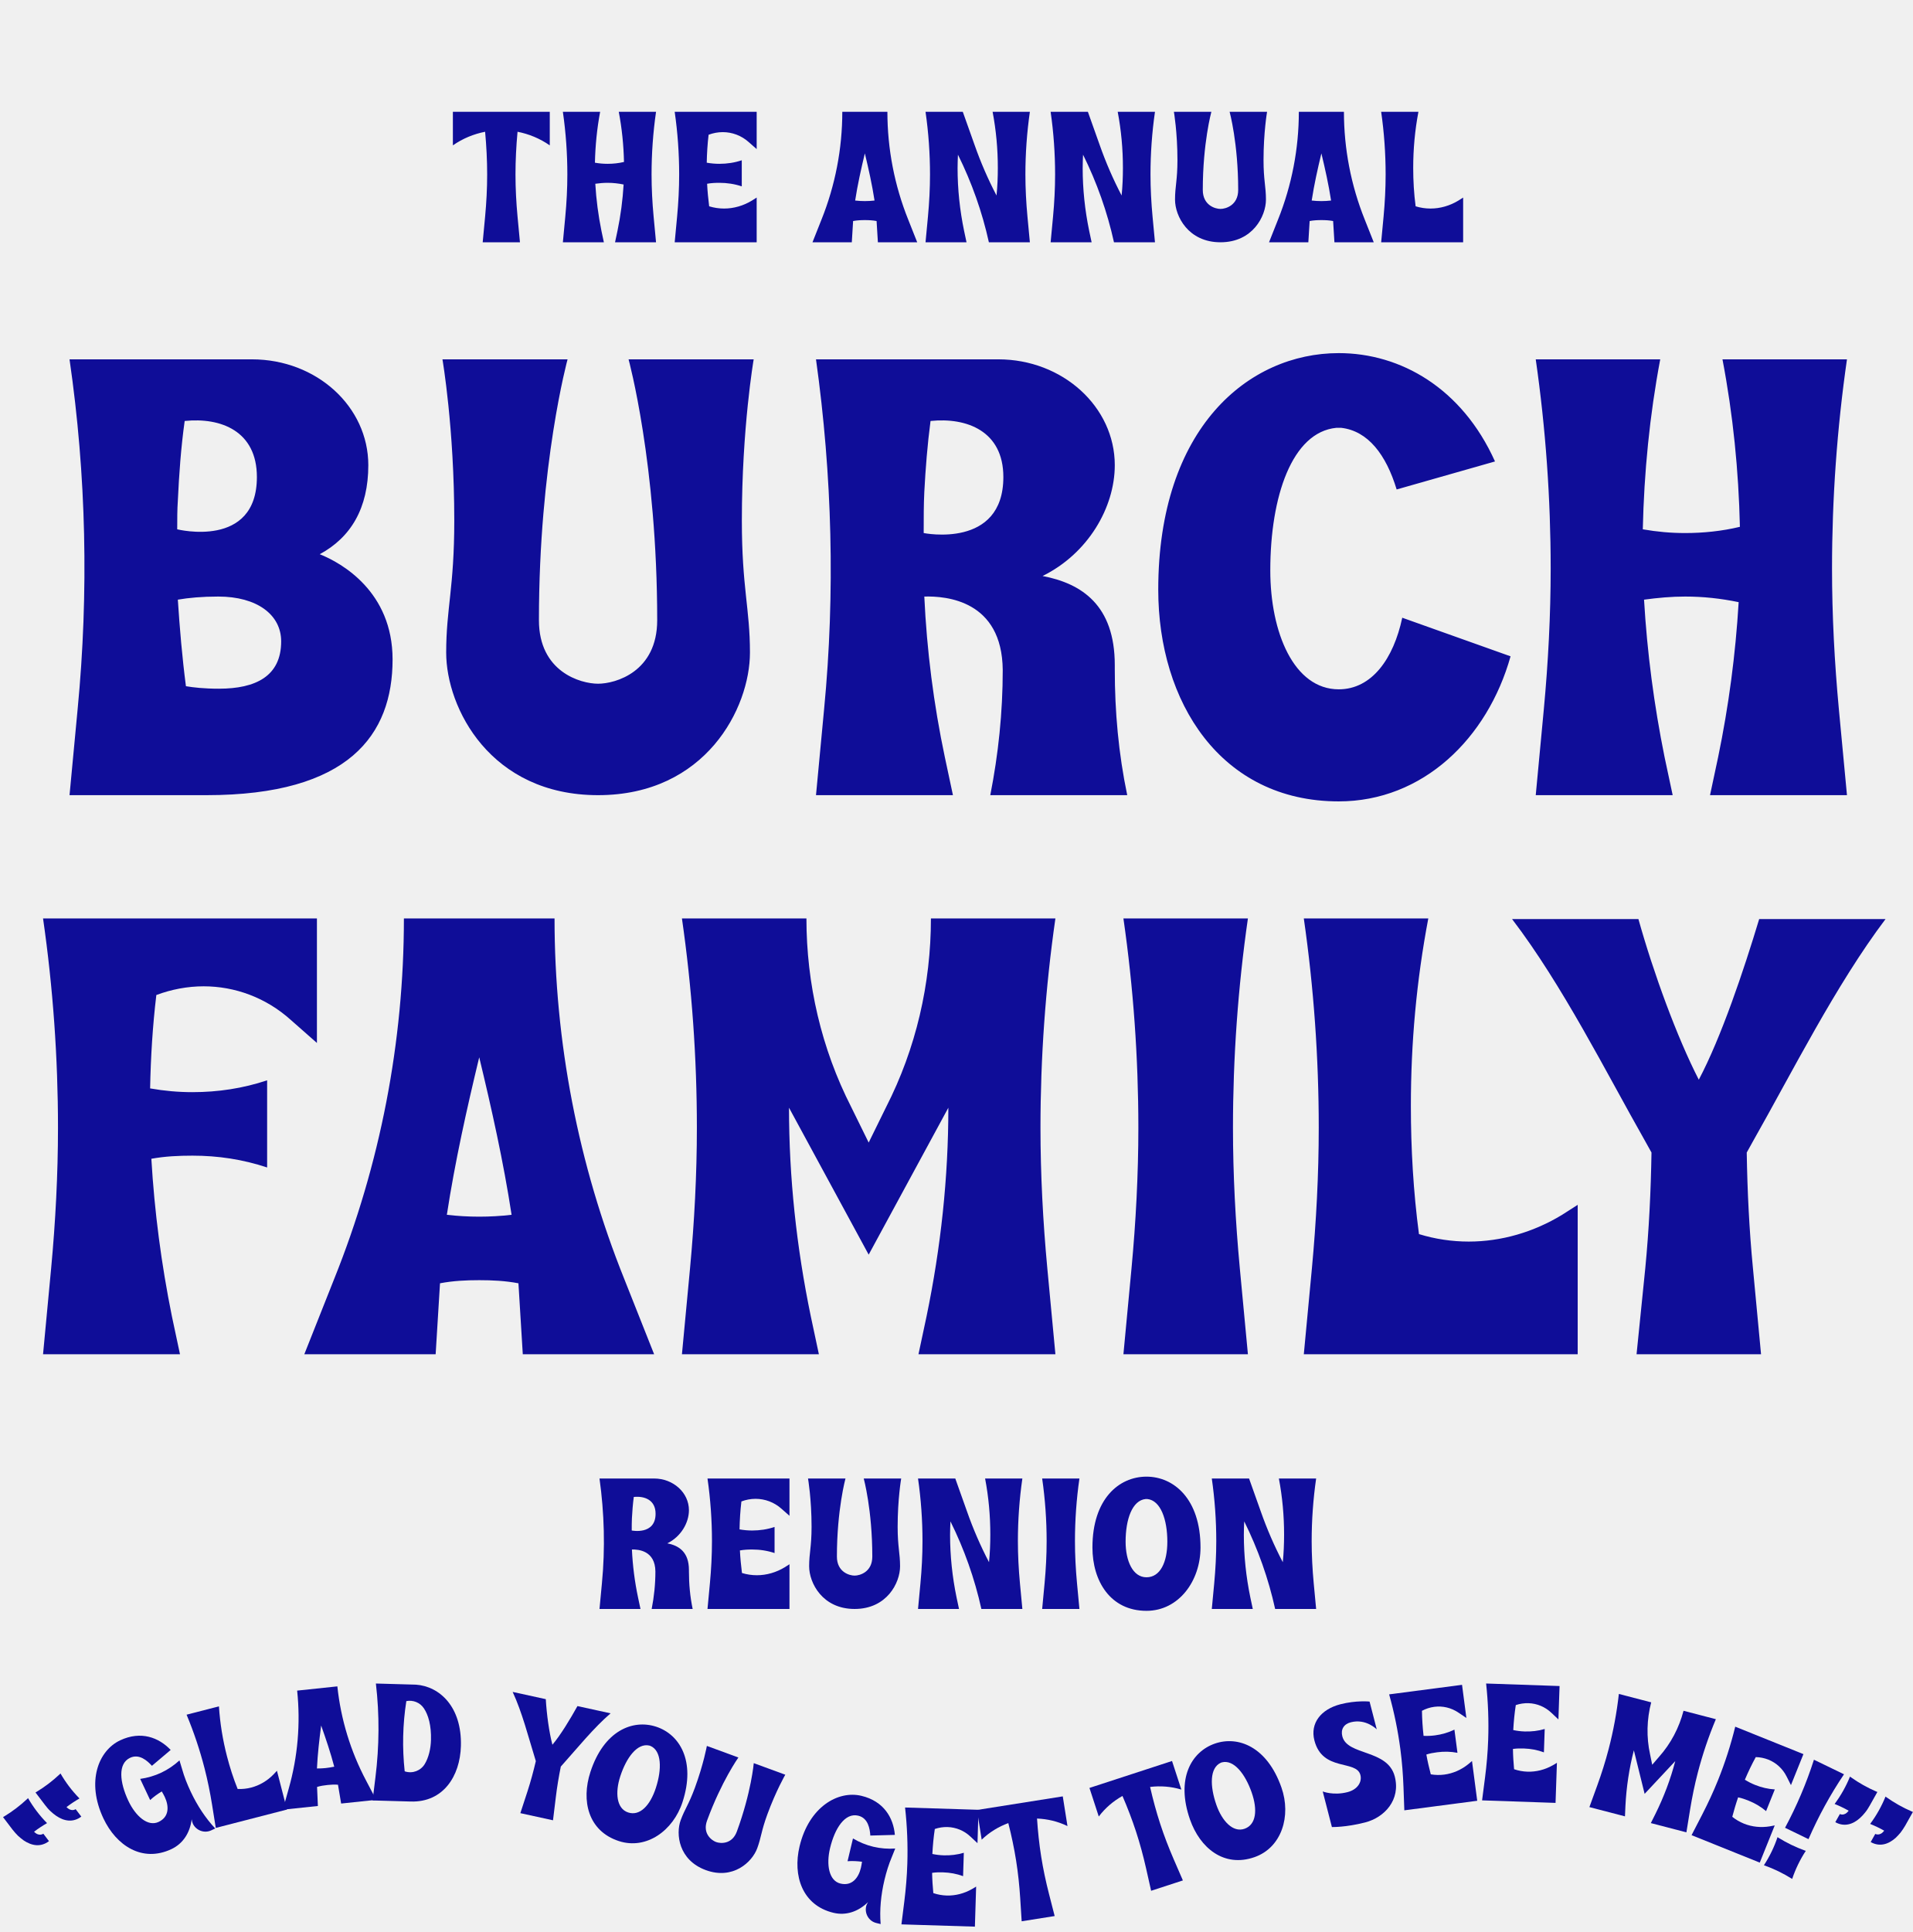
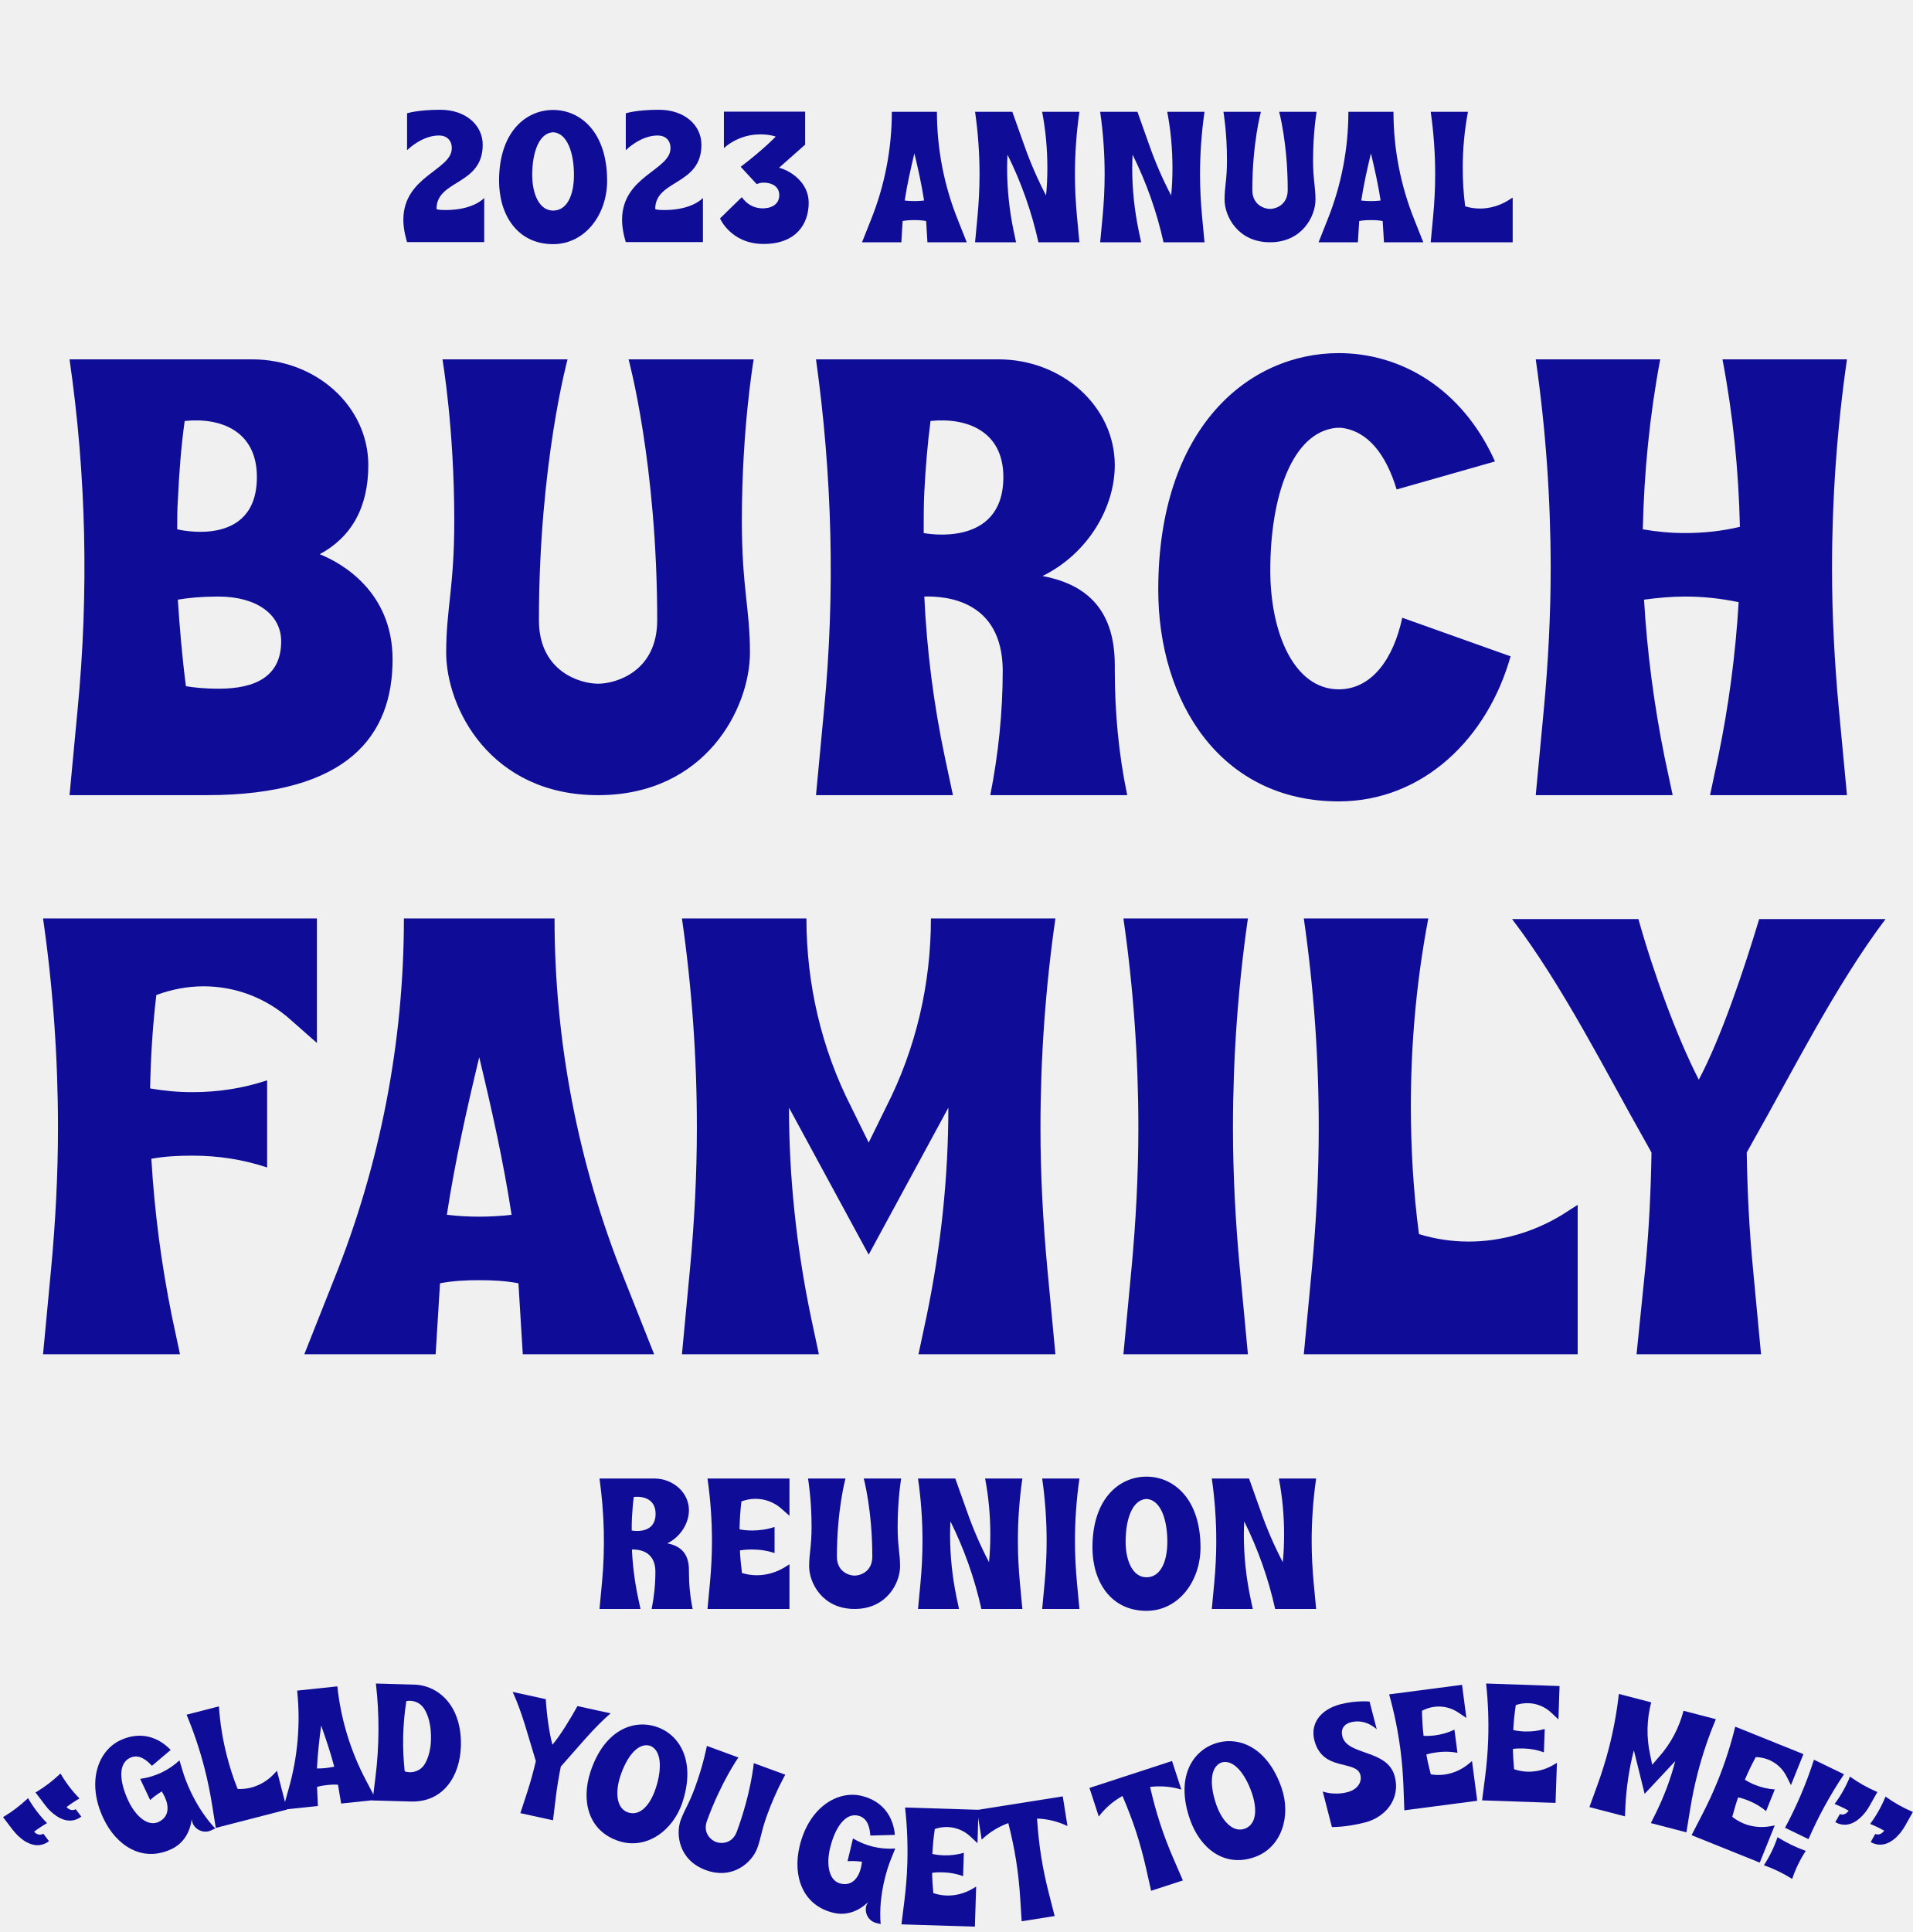
<svg xmlns="http://www.w3.org/2000/svg" width="308" height="311" viewBox="0 0 308 311" fill="none">
-   <path d="M77.719 39H83.719L83.329 34.86C83.119 32.61 82.999 30.33 82.999 28.08C82.999 25.8 83.119 23.49 83.329 21.21C85.159 21.57 86.929 22.29 88.519 23.4V18H72.919V23.4C74.509 22.29 76.279 21.57 78.109 21.21C78.319 23.49 78.439 25.8 78.439 28.08C78.439 30.33 78.319 32.61 78.109 34.86L77.719 39ZM90.629 39H97.23L96.84 37.17C96.329 34.65 95.999 32.13 95.85 29.58C96.51 29.49 97.169 29.43 97.829 29.43C98.7 29.43 99.54 29.52 100.409 29.7C100.259 32.22 99.93 34.71 99.419 37.17L99.029 39H105.629L105.239 34.86C105.029 32.61 104.909 30.33 104.909 28.08C104.909 24.72 105.149 21.33 105.629 18H99.629C100.139 20.67 100.409 23.37 100.469 26.07C99.6 26.28 98.7 26.37 97.829 26.37C97.139 26.37 96.48 26.31 95.79 26.19C95.85 23.46 96.12 20.7 96.629 18H90.629C91.109 21.33 91.35 24.72 91.35 28.08C91.35 30.33 91.23 32.61 91.019 34.86L90.629 39ZM108.633 39H121.833V31.8L121.083 32.28C119.703 33.12 118.143 33.57 116.583 33.57C115.773 33.57 114.963 33.45 114.183 33.21C114.033 32.01 113.913 30.81 113.853 29.58C114.513 29.46 115.173 29.43 115.833 29.43C117.063 29.43 118.263 29.61 119.433 30V25.8C118.263 26.19 117.063 26.37 115.833 26.37C115.143 26.37 114.483 26.31 113.793 26.19C113.823 24.69 113.913 23.19 114.093 21.69C114.813 21.42 115.593 21.27 116.373 21.27C117.873 21.27 119.373 21.81 120.573 22.89L121.833 24V18H108.633C109.113 21.33 109.353 24.72 109.353 28.08C109.353 30.33 109.233 32.61 109.023 34.86L108.633 39ZM130.82 39H137.15L137.36 35.58C137.99 35.46 138.62 35.43 139.25 35.43C139.88 35.43 140.51 35.46 141.14 35.58L141.35 39H147.68L146.24 35.37C144.02 29.85 142.88 23.94 142.88 18H135.62C135.62 23.94 134.48 29.85 132.26 35.37L130.82 39ZM139.25 32.37C138.74 32.37 138.2 32.34 137.69 32.28C138.08 29.73 138.65 27.18 139.25 24.69C139.85 27.18 140.42 29.73 140.81 32.28C140.3 32.34 139.76 32.37 139.25 32.37ZM149.021 39H155.621L155.231 37.17C154.541 33.84 154.181 30.45 154.181 27.06C154.181 26.34 154.211 25.62 154.241 24.9C156.461 29.37 158.141 34.11 159.221 39H165.821L165.431 34.86C165.221 32.61 165.101 30.33 165.101 28.08C165.101 24.72 165.341 21.33 165.821 18H159.821C160.391 21 160.661 24 160.661 27.03C160.661 28.5 160.601 30 160.451 31.47C159.071 28.83 157.901 26.13 156.911 23.31L155.021 18H149.021C149.501 21.33 149.741 24.72 149.741 28.08C149.741 30.33 149.621 32.61 149.411 34.86L149.021 39ZM169.163 39H175.763L175.373 37.17C174.683 33.84 174.323 30.45 174.323 27.06C174.323 26.34 174.353 25.62 174.383 24.9C176.603 29.37 178.283 34.11 179.363 39H185.963L185.573 34.86C185.363 32.61 185.243 30.33 185.243 28.08C185.243 24.72 185.483 21.33 185.963 18H179.963C180.533 21 180.803 24 180.803 27.03C180.803 28.5 180.743 30 180.593 31.47C179.213 28.83 178.043 26.13 177.053 23.31L175.163 18H169.163C169.643 21.33 169.883 24.72 169.883 28.08C169.883 30.33 169.763 32.61 169.553 34.86L169.163 39ZM196.512 39C201.702 39 203.832 34.8 203.832 32.13C203.832 30 203.442 29.01 203.442 25.77C203.442 21.3 204.012 18 204.012 18H197.982C197.982 18 199.362 23.04 199.362 30.57C199.362 33.06 197.352 33.63 196.512 33.63C195.672 33.63 193.662 33.06 193.662 30.57C193.662 23.04 195.042 18 195.042 18H189.012C189.012 18 189.582 21.3 189.582 25.77C189.582 29.01 189.192 30 189.192 32.13C189.192 34.8 191.322 39 196.512 39ZM204.328 39H210.658L210.868 35.58C211.498 35.46 212.128 35.43 212.758 35.43C213.388 35.43 214.018 35.46 214.648 35.58L214.858 39H221.188L219.748 35.37C217.528 29.85 216.388 23.94 216.388 18H209.128C209.128 23.94 207.988 29.85 205.768 35.37L204.328 39ZM212.758 32.37C212.248 32.37 211.708 32.34 211.198 32.28C211.588 29.73 212.158 27.18 212.758 24.69C213.358 27.18 213.928 29.73 214.318 32.28C213.808 32.34 213.268 32.37 212.758 32.37ZM222.382 39H235.582V31.8L234.832 32.28C233.452 33.12 231.892 33.57 230.332 33.57C229.522 33.57 228.712 33.45 227.932 33.21C227.662 31.17 227.542 29.1 227.542 27.03C227.542 24 227.812 21 228.382 18H222.382C222.862 21.33 223.102 24.72 223.102 28.08C223.102 30.33 222.982 32.61 222.772 34.86L222.382 39Z" fill="#0F0D98" />
+   <path d="M77.963 38.97V31.86C77.963 31.86 76.313 33.81 71.753 33.81C70.253 33.81 70.283 33.63 70.283 33.63C70.283 28.89 77.723 29.88 77.723 23.31C77.723 20.16 75.023 17.67 70.883 17.67C67.223 17.67 65.543 18.24 65.543 18.24V24.18C65.543 24.18 67.883 21.81 70.673 21.81C71.933 21.81 72.743 22.59 72.743 23.85C72.743 27.42 64.943 28.32 64.943 35.4C64.943 37.17 65.543 38.97 65.543 38.97H77.963ZM89.054 39.3C94.244 39.3 97.754 34.5 97.754 29.1C97.754 21.3 93.494 17.7 89.054 17.7C84.614 17.7 80.354 21.3 80.354 29.1C80.354 34.5 83.234 39.3 89.054 39.3ZM89.054 33.9C86.834 33.9 85.694 31.23 85.694 28.17C85.694 24.6 86.744 21.51 88.934 21.3H89.174C91.334 21.51 92.414 24.6 92.414 28.17C92.414 31.47 91.274 33.9 89.054 33.9ZM113.179 38.97V31.86C113.179 31.86 111.529 33.81 106.969 33.81C105.469 33.81 105.499 33.63 105.499 33.63C105.499 28.89 112.939 29.88 112.939 23.31C112.939 20.16 110.239 17.67 106.099 17.67C102.439 17.67 100.759 18.24 100.759 18.24V24.18C100.759 24.18 103.099 21.81 105.889 21.81C107.149 21.81 107.959 22.59 107.959 23.85C107.959 27.42 100.159 28.32 100.159 35.4C100.159 37.17 100.759 38.97 100.759 38.97H113.179ZM122.95 39.27C128.26 39.27 130.21 35.97 130.21 32.64C130.21 29.31 127.21 27.45 125.44 27L129.64 23.28V17.97H116.56V23.85C116.56 23.85 118.75 21.63 122.41 21.63C124 21.63 124.9 21.99 124.9 21.99C124.9 21.99 123.04 23.97 119.26 26.85L121.84 29.64C121.84 29.64 122.32 29.4 122.95 29.4C124.3 29.4 125.47 30.03 125.47 31.41C125.47 32.97 124.12 33.54 122.8 33.54C121.51 33.54 120.31 32.97 119.44 31.74L115.93 35.16C115.93 35.16 117.67 39.27 122.95 39.27ZM138.796 39H145.126L145.336 35.58C145.966 35.46 146.596 35.43 147.226 35.43C147.856 35.43 148.486 35.46 149.116 35.58L149.326 39H155.656L154.216 35.37C151.996 29.85 150.856 23.94 150.856 18H143.596C143.596 23.94 142.456 29.85 140.236 35.37L138.796 39ZM147.226 32.37C146.716 32.37 146.176 32.34 145.666 32.28C146.056 29.73 146.626 27.18 147.226 24.69C147.826 27.18 148.396 29.73 148.786 32.28C148.276 32.34 147.736 32.37 147.226 32.37ZM156.997 39H163.597L163.207 37.17C162.517 33.84 162.157 30.45 162.157 27.06C162.157 26.34 162.187 25.62 162.217 24.9C164.437 29.37 166.117 34.11 167.197 39H173.797L173.407 34.86C173.197 32.61 173.077 30.33 173.077 28.08C173.077 24.72 173.317 21.33 173.797 18H167.797C168.367 21 168.637 24 168.637 27.03C168.637 28.5 168.577 30 168.427 31.47C167.047 28.83 165.877 26.13 164.887 23.31L162.997 18H156.997C157.477 21.33 157.717 24.72 157.717 28.08C157.717 30.33 157.597 32.61 157.387 34.86L156.997 39ZM177.139 39H183.739L183.349 37.17C182.659 33.84 182.299 30.45 182.299 27.06C182.299 26.34 182.329 25.62 182.359 24.9C184.579 29.37 186.259 34.11 187.339 39H193.939L193.549 34.86C193.339 32.61 193.219 30.33 193.219 28.08C193.219 24.72 193.459 21.33 193.939 18H187.939C188.509 21 188.779 24 188.779 27.03C188.779 28.5 188.719 30 188.569 31.47C187.189 28.83 186.019 26.13 185.029 23.31L183.139 18H177.139C177.619 21.33 177.859 24.72 177.859 28.08C177.859 30.33 177.739 32.61 177.529 34.86L177.139 39ZM204.488 39C209.678 39 211.808 34.8 211.808 32.13C211.808 30 211.418 29.01 211.418 25.77C211.418 21.3 211.988 18 211.988 18H205.958C205.958 18 207.338 23.04 207.338 30.57C207.338 33.06 205.328 33.63 204.488 33.63C203.648 33.63 201.638 33.06 201.638 30.57C201.638 23.04 203.018 18 203.018 18H196.988C196.988 18 197.558 21.3 197.558 25.77C197.558 29.01 197.168 30 197.168 32.13C197.168 34.8 199.298 39 204.488 39ZM212.305 39H218.635L218.845 35.58C219.475 35.46 220.105 35.43 220.735 35.43C221.365 35.43 221.995 35.46 222.625 35.58L222.835 39H229.165L227.725 35.37C225.505 29.85 224.365 23.94 224.365 18H217.105C217.105 23.94 215.965 29.85 213.745 35.37L212.305 39ZM220.735 32.37C220.225 32.37 219.685 32.34 219.175 32.28C219.565 29.73 220.135 27.18 220.735 24.69C221.335 27.18 221.905 29.73 222.295 32.28C221.785 32.34 221.245 32.37 220.735 32.37ZM230.359 39H243.559V31.8L242.809 32.28C241.429 33.12 239.869 33.57 238.309 33.57C237.499 33.57 236.689 33.45 235.909 33.21C235.639 31.17 235.519 29.1 235.519 27.03C235.519 24 235.789 21 236.359 18H230.359C230.839 21.33 231.079 24.72 231.079 28.08C231.079 30.33 230.959 32.61 230.749 34.86L230.359 39Z" fill="#0F0D98" />
  <path d="M11.195 128H33.244C56.195 128 63.21 118.278 63.21 106.152C63.21 95.227 54.992 90.617 51.484 89.214C56.495 86.508 59.302 81.798 59.302 74.882C59.302 65.461 50.983 57.844 40.56 57.844H11.195C13.901 76.486 14.302 95.428 12.498 114.169L11.195 128ZM28.534 85.205C28.534 83.602 28.534 81.998 28.634 80.595C28.834 76.285 29.135 72.076 29.736 67.766C35.549 67.165 41.362 69.37 41.362 76.787C41.362 88.412 28.534 85.205 28.534 85.205ZM35.248 110.862C32.843 110.862 31.139 110.662 29.937 110.461C29.335 105.851 28.934 101.14 28.634 96.53C30.338 96.23 32.542 96.029 35.148 96.029C41.362 96.029 45.271 98.936 45.271 103.245C45.271 108.858 41.162 110.862 35.248 110.862ZM96.295 128C113.634 128 120.75 113.969 120.75 105.049C120.75 97.933 119.447 94.626 119.447 83.802C119.447 68.869 121.351 57.844 121.351 57.844H101.206C101.206 57.844 105.817 74.682 105.817 99.838C105.817 108.156 99.102 110.06 96.295 110.06C93.489 110.06 86.774 108.156 86.774 99.838C86.774 74.682 91.385 57.844 91.385 57.844H71.24C71.24 57.844 73.144 68.869 73.144 83.802C73.144 94.626 71.841 97.933 71.841 105.049C71.841 113.969 78.957 128 96.295 128ZM131.385 128H153.434L152.131 121.886C150.327 113.368 149.224 104.648 148.824 96.029C152.331 95.929 161.351 96.63 161.452 107.855C161.452 114.67 160.75 121.385 159.447 128H181.496C180.093 121.285 179.492 114.57 179.492 107.755V107.054C179.492 97.432 174.18 93.924 167.866 92.722C175.182 89.114 179.492 81.697 179.492 74.882C179.492 65.461 171.073 57.844 160.75 57.844H131.385C133.991 76.486 134.492 95.428 132.688 114.169L131.385 128ZM148.723 85.806C148.723 83.401 148.723 81.196 148.824 79.192C149.024 75.383 149.325 71.575 149.826 67.766C155.639 67.165 161.552 69.37 161.552 76.787C161.552 88.412 148.723 85.806 148.723 85.806ZM215.556 129.002C229.086 129.002 239.509 118.88 243.217 105.65L225.778 99.437C224.375 106.051 220.868 110.962 215.556 110.962C208.34 110.962 204.531 101.842 204.531 91.82C204.531 79.893 208.039 69.57 215.155 68.869H215.957C220.266 69.37 223.173 73.178 224.876 78.791L240.712 74.281C235.4 62.455 225.478 56.842 215.556 56.842C201.024 56.842 186.491 68.869 186.491 94.927C186.491 112.967 196.514 129.002 215.556 129.002ZM247.271 128H269.319L268.017 121.886C266.313 113.468 265.21 105.049 264.709 96.53C266.914 96.23 269.119 96.029 271.324 96.029C274.23 96.029 277.037 96.33 279.943 96.931C279.442 105.35 278.339 113.668 276.636 121.886L275.333 128H297.382L296.079 114.169C295.377 106.653 294.976 99.036 294.976 91.519C294.976 80.294 295.778 68.969 297.382 57.844H277.337C279.041 66.764 279.943 75.784 280.143 84.804C277.237 85.506 274.23 85.806 271.324 85.806C269.019 85.806 266.814 85.606 264.509 85.205C264.709 76.085 265.611 66.865 267.315 57.844H247.271C248.874 68.969 249.676 80.294 249.676 91.519C249.676 99.036 249.275 106.653 248.573 114.169L247.271 128ZM6.931 218H28.98L27.677 211.886C25.974 203.468 24.871 195.049 24.37 186.53C26.575 186.129 28.78 186.029 30.985 186.029C35.094 186.029 39.103 186.63 43.011 187.933V173.902C39.103 175.205 35.094 175.807 30.985 175.807C28.68 175.807 26.475 175.606 24.17 175.205C24.27 170.194 24.57 165.183 25.172 160.172C27.577 159.27 30.183 158.769 32.789 158.769C37.8 158.769 42.811 160.573 46.82 164.181L51.029 167.889V147.845H6.931C8.535 158.969 9.337 170.294 9.337 181.519C9.337 189.036 8.936 196.653 8.234 204.169L6.931 218ZM48.997 218H70.144L70.846 206.575C72.95 206.174 75.055 206.074 77.16 206.074C79.264 206.074 81.369 206.174 83.474 206.575L84.175 218H105.322L100.511 205.873C93.095 187.432 89.287 167.689 89.287 147.845H65.033C65.033 167.689 61.224 187.432 53.808 205.873L48.997 218ZM77.16 195.851C75.456 195.851 73.652 195.751 71.948 195.55C73.251 187.031 75.155 178.513 77.16 170.194C79.164 178.513 81.068 187.031 82.371 195.55C80.667 195.751 78.863 195.851 77.16 195.851ZM109.8 218H131.849L130.546 211.886C128.241 200.762 127.038 189.537 127.038 178.312L139.867 201.964L152.695 178.312C152.695 189.537 151.492 200.762 149.187 211.886L147.884 218H169.933L168.63 204.169C167.929 196.653 167.528 189.036 167.528 181.519C167.528 170.294 168.33 158.969 169.933 147.845H149.889C149.889 158.368 147.483 168.791 142.673 178.212L139.867 183.924L137.06 178.212C132.25 168.791 129.844 158.368 129.844 147.845H109.8C111.404 158.969 112.205 170.294 112.205 181.519C112.205 189.036 111.804 196.653 111.103 204.169L109.8 218ZM180.883 218H200.928L199.625 204.169C198.923 196.653 198.522 189.036 198.522 181.519C198.522 170.294 199.324 158.969 200.928 147.845H180.883C182.487 158.969 183.289 170.294 183.289 181.519C183.289 189.036 182.888 196.653 182.186 204.169L180.883 218ZM209.928 218H254.026V193.947L251.52 195.55C246.91 198.356 241.698 199.86 236.487 199.86C233.781 199.86 231.075 199.459 228.469 198.657C227.567 191.842 227.166 184.927 227.166 178.011C227.166 167.889 228.068 157.867 229.972 147.845H209.928C211.532 158.969 212.333 170.294 212.333 181.519C212.333 189.036 211.933 196.653 211.231 204.169L209.928 218ZM263.504 218H283.548L282.245 204.169C281.644 197.956 281.343 191.742 281.243 185.528L282.245 183.724C288.559 172.599 295.575 158.568 303.593 147.945H283.248C280.742 156.263 277.134 166.987 273.526 173.802C270.018 166.987 266.21 156.564 263.804 147.945H243.459C251.577 158.568 258.593 172.599 264.907 183.724L265.909 185.528C265.809 191.742 265.508 197.956 264.907 204.169L263.504 218Z" fill="#0F0D98" />
  <path d="M96.526 259H103.126L102.736 257.17C102.196 254.62 101.866 252.01 101.746 249.43C102.796 249.4 105.496 249.61 105.526 252.97C105.526 255.01 105.316 257.02 104.926 259H111.526C111.106 256.99 110.926 254.98 110.926 252.94V252.73C110.926 249.85 109.336 248.8 107.446 248.44C109.636 247.36 110.926 245.14 110.926 243.1C110.926 240.28 108.406 238 105.316 238H96.526C97.306 243.58 97.456 249.25 96.916 254.86L96.526 259ZM101.716 246.37C101.716 245.65 101.716 244.99 101.746 244.39C101.806 243.25 101.896 242.11 102.046 240.97C103.786 240.79 105.556 241.45 105.556 243.67C105.556 247.15 101.716 246.37 101.716 246.37ZM113.914 259H127.114V251.8L126.364 252.28C124.984 253.12 123.424 253.57 121.864 253.57C121.054 253.57 120.244 253.45 119.464 253.21C119.314 252.01 119.194 250.81 119.134 249.58C119.794 249.46 120.454 249.43 121.114 249.43C122.344 249.43 123.544 249.61 124.714 250V245.8C123.544 246.19 122.344 246.37 121.114 246.37C120.424 246.37 119.764 246.31 119.074 246.19C119.104 244.69 119.194 243.19 119.374 241.69C120.094 241.42 120.874 241.27 121.654 241.27C123.154 241.27 124.654 241.81 125.854 242.89L127.114 244V238H113.914C114.394 241.33 114.634 244.72 114.634 248.08C114.634 250.33 114.514 252.61 114.304 254.86L113.914 259ZM137.601 259C142.791 259 144.921 254.8 144.921 252.13C144.921 250 144.531 249.01 144.531 245.77C144.531 241.3 145.101 238 145.101 238H139.071C139.071 238 140.451 243.04 140.451 250.57C140.451 253.06 138.441 253.63 137.601 253.63C136.761 253.63 134.751 253.06 134.751 250.57C134.751 243.04 136.131 238 136.131 238H130.101C130.101 238 130.671 241.3 130.671 245.77C130.671 249.01 130.281 250 130.281 252.13C130.281 254.8 132.411 259 137.601 259ZM147.812 259H154.412L154.022 257.17C153.332 253.84 152.972 250.45 152.972 247.06C152.972 246.34 153.002 245.62 153.032 244.9C155.252 249.37 156.932 254.11 158.012 259H164.612L164.222 254.86C164.012 252.61 163.892 250.33 163.892 248.08C163.892 244.72 164.132 241.33 164.612 238H158.612C159.182 241 159.452 244 159.452 247.03C159.452 248.5 159.392 250 159.242 251.47C157.862 248.83 156.692 246.13 155.702 243.31L153.812 238H147.812C148.292 241.33 148.532 244.72 148.532 248.08C148.532 250.33 148.412 252.61 148.202 254.86L147.812 259ZM167.8 259H173.8L173.41 254.86C173.2 252.61 173.08 250.33 173.08 248.08C173.08 244.72 173.32 241.33 173.8 238H167.8C168.28 241.33 168.52 244.72 168.52 248.08C168.52 250.33 168.4 252.61 168.19 254.86L167.8 259ZM184.595 259.3C189.785 259.3 193.295 254.5 193.295 249.1C193.295 241.3 189.005 237.7 184.595 237.7C180.155 237.7 175.895 241.3 175.895 249.1C175.895 254.5 178.775 259.3 184.595 259.3ZM184.595 253.9C182.375 253.9 181.235 251.23 181.235 248.17C181.235 244.6 182.285 241.51 184.475 241.3H184.715C186.875 241.51 187.955 244.6 187.955 248.17C187.955 251.47 186.815 253.9 184.595 253.9ZM195.113 259H201.713L201.323 257.17C200.633 253.84 200.273 250.45 200.273 247.06C200.273 246.34 200.303 245.62 200.333 244.9C202.553 249.37 204.233 254.11 205.313 259H211.913L211.523 254.86C211.313 252.61 211.193 250.33 211.193 248.08C211.193 244.72 211.433 241.33 211.913 238H205.913C206.483 241 206.753 244 206.753 247.03C206.753 248.5 206.693 250 206.543 251.47C205.163 248.83 203.993 246.13 203.003 243.31L201.113 238H195.113C195.593 241.33 195.833 244.72 195.833 248.08C195.833 250.33 195.713 252.61 195.503 254.86L195.113 259Z" fill="#0F0D98" />
  <g clip-path="url(#clip0_68_5)">
    <path d="M0.675 292.397C1.994 291.598 3.236 290.654 4.381 289.583L4.514 289.447C4.933 290.177 5.411 290.894 5.915 291.558C6.419 292.221 6.983 292.875 7.573 293.473C6.844 293.892 6.147 294.353 5.483 294.857C6.29 295.696 6.975 295.176 6.975 295.176L7.886 296.375C6.558 297.384 5.115 297.129 3.814 296.26C3.517 296.047 3.224 295.796 2.932 295.545C2.629 295.235 2.293 294.882 2.017 294.518L0.488 292.505L0.675 292.397ZM5.88 288.445C7.22 287.63 8.462 286.687 9.585 285.63L9.74 285.48C10.159 286.208 10.637 286.926 11.141 287.59C11.645 288.254 12.209 288.906 12.799 289.505C12.069 289.923 11.373 290.385 10.709 290.889C11.516 291.729 12.18 291.224 12.18 291.224L13.091 292.423C11.784 293.415 10.32 293.176 9.04 292.292C8.743 292.078 8.429 291.844 8.158 291.577C7.834 291.283 7.519 290.914 7.243 290.549L5.714 288.537L5.88 288.445Z" fill="#0F0D98" />
    <path d="M16.649 292.711C13.875 286.826 15.82 281.808 19.348 280.146C22.706 278.565 25.59 279.703 27.481 281.695L24.462 284.247C23.722 283.436 22.427 282.262 20.943 282.961C18.948 283.901 19.262 286.903 20.672 289.895C21.819 292.327 23.786 294.105 25.538 293.279C27.29 292.454 27.21 290.709 26.522 289.25C26.396 288.982 26.223 288.678 26.049 288.373C25.403 288.766 24.755 289.22 24.177 289.761L22.572 286.355C23.742 286.19 24.893 285.856 25.964 285.352C27.034 284.847 28.024 284.173 28.897 283.376L29.321 284.781C29.665 286.015 30.143 287.218 30.705 288.409C31.759 290.647 33.118 292.711 34.656 294.335L34.024 294.633C32.856 295.183 31.546 294.611 31.053 293.565C30.95 293.346 30.896 293.104 30.866 292.851C30.586 295.033 29.475 296.775 27.601 297.658C22.906 299.869 18.712 297.09 16.649 292.711Z" fill="#0F0D98" />
    <path d="M34.155 290.565C33.834 288.565 33.428 286.56 32.924 284.607C32.171 281.69 31.204 278.802 30.042 276.019L35.251 274.676C35.428 277.408 35.865 280.072 36.543 282.702C37.007 284.498 37.574 286.267 38.265 287.978C38.996 288.011 39.726 287.935 40.429 287.753C41.784 287.404 43.038 286.665 44.047 285.627L44.591 285.042L46.203 291.29L34.743 294.245L34.155 290.565Z" fill="#0F0D98" />
    <path d="M46.482 287.94C47.943 282.812 48.403 277.437 47.845 272.143L54.318 271.46C54.876 276.754 56.448 281.915 58.946 286.626L60.571 289.726L54.928 290.321L54.419 287.293C53.846 287.245 53.282 287.278 52.72 287.337C52.158 287.396 51.599 287.482 51.049 287.648L51.183 290.716L45.54 291.31L46.482 287.94ZM53.815 284.382C53.227 282.146 52.479 279.928 51.71 277.765C51.409 280.04 51.141 282.367 51.033 284.676C51.493 284.681 51.978 284.657 52.432 284.61C52.887 284.561 53.366 284.484 53.815 284.382Z" fill="#0F0D98" />
    <path d="M60.447 286.123C61.073 281.109 61.11 276.024 60.525 271.03L60.525 271.002L66.98 271.185C70.768 271.454 74.389 274.731 74.21 281.076C74.073 285.916 71.369 290.145 66.151 289.997L59.992 289.824L60.447 286.123ZM65.212 285.154C66.439 285.539 67.745 285.037 68.395 283.953C69.016 282.921 69.353 281.504 69.392 280.106C69.459 277.767 68.969 276.058 68.245 274.988C67.626 274.056 66.507 273.62 65.425 273.831C64.834 277.582 64.754 281.374 65.159 285.126L65.212 285.154Z" fill="#0F0D98" />
    <path d="M84.944 288.323C85.458 286.729 85.893 285.117 86.275 283.493L86.116 282.963C85.098 279.684 84.062 275.604 82.543 272.353L87.878 273.519C88.015 275.917 88.416 278.868 88.945 280.856C90.282 279.275 91.843 276.671 92.977 274.634L98.313 275.8C95.601 278.126 92.957 281.402 90.663 283.956L90.297 284.372C89.967 286.007 89.689 287.653 89.491 289.317L89.04 293.018L83.783 291.869L84.944 288.323Z" fill="#0F0D98" />
    <path d="M95.058 285.254C97.223 278.605 101.855 276.718 105.641 277.951C109.402 279.174 112.061 283.434 109.895 290.083C108.396 294.686 104.071 297.804 99.645 296.364C94.682 294.749 93.559 289.858 95.058 285.254ZM105.6 287.809C106.591 284.765 106.528 281.831 104.744 281.053L104.54 280.986C102.614 280.557 100.861 282.9 99.87 285.944C99.02 288.552 99.251 291.144 101.144 291.76C103.037 292.377 104.683 290.622 105.6 287.809Z" fill="#0F0D98" />
    <path d="M109.6 292.994C110.258 291.202 110.892 290.489 111.893 287.763C113.274 284 113.814 281.048 113.814 281.048L118.89 282.91C118.89 282.91 116.171 286.725 113.845 293.062C113.076 295.158 114.591 296.258 115.298 296.518C116.005 296.776 117.874 296.918 118.643 294.823C120.969 288.486 121.365 283.818 121.365 283.818L126.44 285.68C126.44 285.68 124.941 288.281 123.56 292.043C122.559 294.77 122.582 295.723 121.924 297.516C121.099 299.763 118.008 302.64 113.639 301.036C109.27 299.433 108.775 295.241 109.6 292.994Z" fill="#0F0D98" />
    <path d="M128.74 297.21C130.25 290.881 134.905 288.175 138.698 289.08C142.309 289.94 143.852 292.63 144.084 295.367L140.132 295.475C140.061 294.381 139.781 292.655 138.185 292.275C136.04 291.763 134.41 294.305 133.643 297.522C133.019 300.138 133.446 302.755 135.329 303.204C137.213 303.653 138.242 302.24 138.616 300.671C138.684 300.382 138.739 300.037 138.794 299.69C138.043 299.593 137.253 299.544 136.465 299.605L137.338 295.943C138.356 296.544 139.463 297.002 140.614 297.277C141.766 297.551 142.96 297.643 144.141 297.564L143.594 298.927C143.092 300.106 142.714 301.343 142.408 302.624C141.834 305.031 141.606 307.493 141.794 309.721L141.114 309.558C139.858 309.259 139.192 307.995 139.46 306.87C139.516 306.634 139.624 306.412 139.759 306.195C138.178 307.726 136.221 308.392 134.206 307.912C129.157 306.709 127.617 301.919 128.74 297.21Z" fill="#0F0D98" />
    <path d="M145.606 306.073C145.856 304.064 146.027 302.025 146.09 300.009C146.184 297 146.063 293.957 145.726 290.96L157.553 291.328L157.386 296.702L156.288 295.673C155.243 294.672 153.914 294.147 152.57 294.105C151.871 294.083 151.168 294.195 150.515 294.418C150.312 295.756 150.19 297.097 150.121 298.44C150.736 298.567 151.326 298.639 151.944 298.658C153.046 298.692 154.126 298.564 155.185 298.248L155.068 302.009C154.031 301.627 152.961 301.434 151.859 301.399C151.267 301.38 150.675 301.389 150.08 301.479C150.1 302.581 150.174 303.66 150.275 304.739C150.967 304.975 151.69 305.105 152.415 305.128C153.813 305.171 155.224 304.812 156.484 304.098L157.169 303.689L156.968 310.138L145.141 309.771L145.606 306.073Z" fill="#0F0D98" />
    <path d="M164.265 305.554C164.135 303.533 163.922 301.498 163.606 299.506C163.286 297.487 162.856 295.459 162.349 293.47C160.78 294.045 159.314 294.932 158.061 296.137L157.303 291.356L171.118 289.168L171.876 293.949C170.312 293.189 168.643 292.8 166.973 292.738C167.106 294.785 167.324 296.848 167.644 298.866C167.959 300.858 168.385 302.859 168.888 304.823L169.813 308.432L164.501 309.275L164.265 305.554Z" fill="#0F0D98" />
    <path d="M184.526 300.73C184.079 298.755 183.547 296.779 182.922 294.862C182.288 292.919 181.542 290.985 180.73 289.101C179.27 289.916 177.961 291.022 176.915 292.41L175.414 287.809L188.709 283.471L190.21 288.072C188.546 287.569 186.838 287.447 185.178 287.649C185.634 289.65 186.173 291.651 186.808 293.595C187.433 295.511 188.17 297.42 188.974 299.278L190.458 302.698L185.344 304.365L184.526 300.73Z" fill="#0F0D98" />
    <path d="M191.604 292.896C189.295 286.297 191.834 281.99 195.592 280.677C199.324 279.372 204.02 281.148 206.329 287.747C207.928 292.315 206.378 297.414 201.986 298.951C197.061 300.673 193.203 297.464 191.604 292.896ZM201.534 288.54C200.478 285.52 198.65 283.225 196.759 283.687L196.556 283.758C194.765 284.584 194.791 287.509 195.848 290.529C196.753 293.118 198.509 295.039 200.387 294.382C202.266 293.725 202.511 291.332 201.534 288.54Z" fill="#0F0D98" />
    <path d="M214.451 294.104L212.973 288.375C212.973 288.375 214.681 289.074 216.973 288.483C218.587 288.066 219.328 286.848 219.04 285.729C218.395 283.229 212.944 285.246 211.634 280.168C210.915 277.382 212.699 275.145 215.824 274.339C218.377 273.681 220.517 273.907 220.517 273.907L221.673 278.385C221.673 278.385 219.963 276.604 217.489 277.242C216.37 277.531 215.841 278.389 216.13 279.508C216.942 282.659 223.432 281.541 224.573 285.968C225.548 289.743 222.913 292.56 219.813 293.36C216.689 294.166 214.451 294.104 214.451 294.104Z" fill="#0F0D98" />
    <path d="M225.978 287.687C225.903 285.663 225.744 283.622 225.482 281.623C225.091 278.637 224.483 275.651 223.668 272.748L235.404 271.212L236.103 276.544L234.853 275.704C233.66 274.884 232.264 274.579 230.93 274.753C230.237 274.845 229.561 275.068 228.952 275.392C228.967 276.746 229.062 278.089 229.21 279.426C229.836 279.453 230.43 279.429 231.044 279.349C232.137 279.206 233.183 278.906 234.178 278.424L234.667 282.156C233.582 281.945 232.494 281.925 231.4 282.069C230.813 282.145 230.23 282.249 229.658 282.432C229.853 283.518 230.1 284.571 230.373 285.62C231.094 285.743 231.829 285.756 232.549 285.661C233.936 285.48 235.271 284.898 236.4 283.991L237.01 283.477L237.849 289.876L226.113 291.413L225.978 287.687Z" fill="#0F0D98" />
    <path d="M239.11 286.114C239.368 284.105 239.545 282.067 239.614 280.051C239.718 277.041 239.607 273.998 239.281 271L251.107 271.407L250.923 276.781L249.828 275.748C248.786 274.743 247.458 274.213 246.114 274.167C245.416 274.144 244.712 274.253 244.059 274.473C243.851 275.812 243.724 277.153 243.651 278.495C244.266 278.624 244.855 278.698 245.473 278.719C246.576 278.757 247.656 278.633 248.716 278.32L248.587 282.082C247.551 281.696 246.481 281.498 245.379 281.46C244.787 281.439 244.195 281.446 243.6 281.534C243.616 282.637 243.686 283.716 243.784 284.795C244.475 285.035 245.197 285.166 245.923 285.191C247.321 285.24 248.733 284.885 249.995 284.175L250.682 283.768L250.46 290.217L238.632 289.81L239.11 286.114Z" fill="#0F0D98" />
    <path d="M257.184 287.39C257.875 285.486 258.494 283.536 259.002 281.584C259.762 278.67 260.318 275.675 260.655 272.679L265.861 274.033C265.149 276.766 265.069 279.634 265.681 282.406L266.024 284.079L267.139 282.785C269.025 280.664 270.355 278.12 271.067 275.388L276.273 276.743C275.103 279.523 274.13 282.41 273.371 285.324C272.862 287.275 272.452 289.28 272.126 291.279L271.529 294.958L265.802 293.468L266.554 291.968C267.905 289.236 268.977 286.403 269.735 283.489L264.804 288.763L263.071 281.754C262.313 284.669 261.866 287.665 261.712 290.709L261.638 292.384L255.911 290.894L257.184 287.39Z" fill="#0F0D98" />
    <path d="M274.071 292.099C275 290.299 275.863 288.443 276.616 286.572C277.741 283.778 278.676 280.879 279.392 277.948L290.372 282.367L288.363 287.356L287.687 286.012C287.051 284.712 285.984 283.761 284.735 283.258C284.087 282.998 283.388 282.861 282.699 282.845C282.046 284.032 281.47 285.249 280.942 286.486C281.476 286.817 282.005 287.088 282.579 287.319C283.603 287.73 284.661 287.982 285.764 288.05L284.358 291.542C283.516 290.826 282.578 290.275 281.555 289.864C281.005 289.642 280.446 289.446 279.857 289.325C279.495 290.369 279.193 291.407 278.916 292.454C279.485 292.916 280.119 293.286 280.792 293.557C282.089 294.08 283.539 294.228 284.968 293.991L285.752 293.843L283.342 299.83L272.361 295.412L274.071 292.099Z" fill="#0F0D98" />
    <path d="M286.361 295.835C287.695 296.66 289.099 297.341 290.573 297.876L290.754 297.934C289.833 299.34 289.094 300.864 288.56 302.459C287.118 301.551 285.616 300.823 284.01 300.254C284.93 298.848 285.67 297.323 286.203 295.729L286.361 295.835ZM287.412 294.222C289.281 290.735 290.848 287.071 292.064 283.267L296.906 285.612C294.674 288.924 292.768 292.424 291.188 296.052L287.412 294.222Z" fill="#0F0D98" />
    <path d="M302.279 288.458L301.04 290.661C300.817 291.06 300.556 291.469 300.274 291.804C300.043 292.106 299.765 292.382 299.499 292.633C298.352 293.685 296.935 294.123 295.504 293.319L296.242 292.007C296.242 292.007 296.969 292.414 297.653 291.473C296.926 291.064 296.173 290.702 295.393 290.388C295.895 289.714 296.364 288.99 296.773 288.263C297.181 287.537 297.556 286.76 297.871 285.981L298.045 286.11C299.303 287.002 300.663 287.766 302.101 288.389L302.279 288.458ZM308 291.672L306.762 293.876C306.537 294.275 306.254 294.67 305.996 295.018C305.741 295.308 305.486 295.596 305.221 295.848C304.05 296.887 302.655 297.337 301.201 296.521L301.94 295.208C301.94 295.208 302.69 295.63 303.374 294.687C302.648 294.278 301.894 293.917 301.115 293.602C301.617 292.929 302.085 292.205 302.494 291.478C302.903 290.752 303.277 289.975 303.592 289.196L303.743 289.312C305.024 290.216 306.384 290.98 307.799 291.591L308 291.672Z" fill="#0F0D98" />
  </g>
  <defs>
    <clipPath id="clip0_68_5">
      <rect width="307.512" height="39.138" fill="white" transform="translate(0.488281 271)" />
    </clipPath>
  </defs>
</svg>
